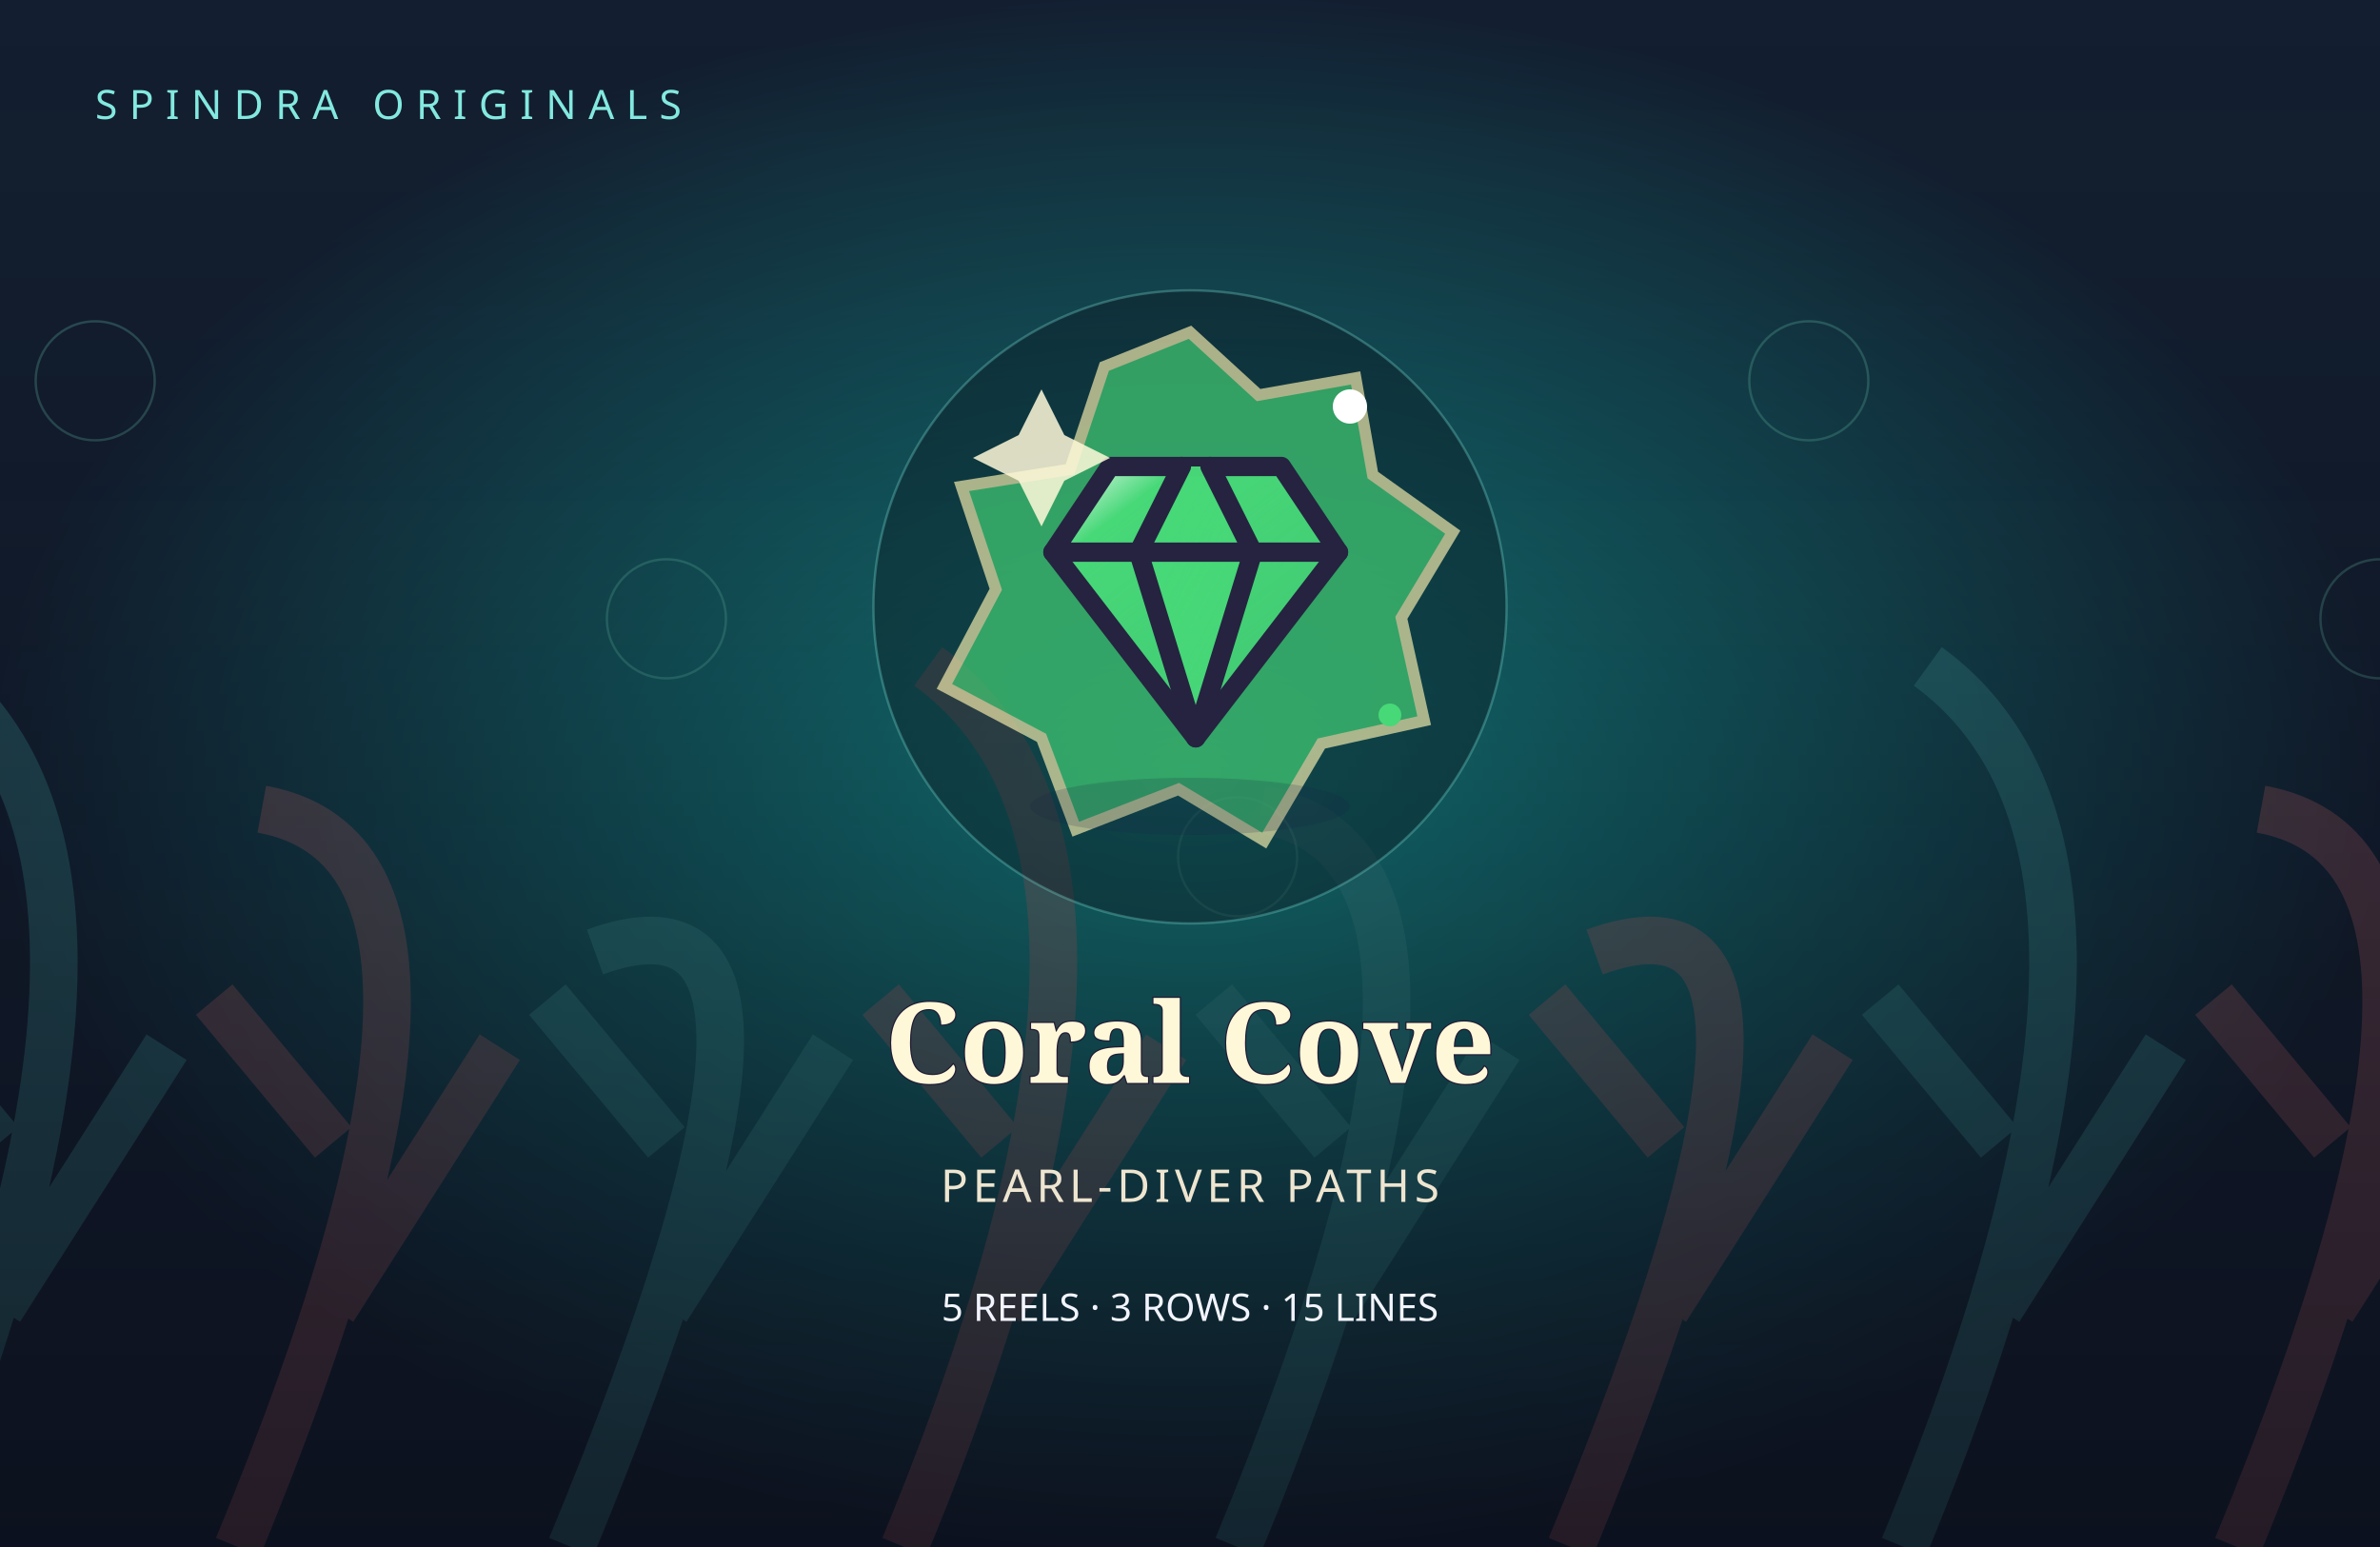
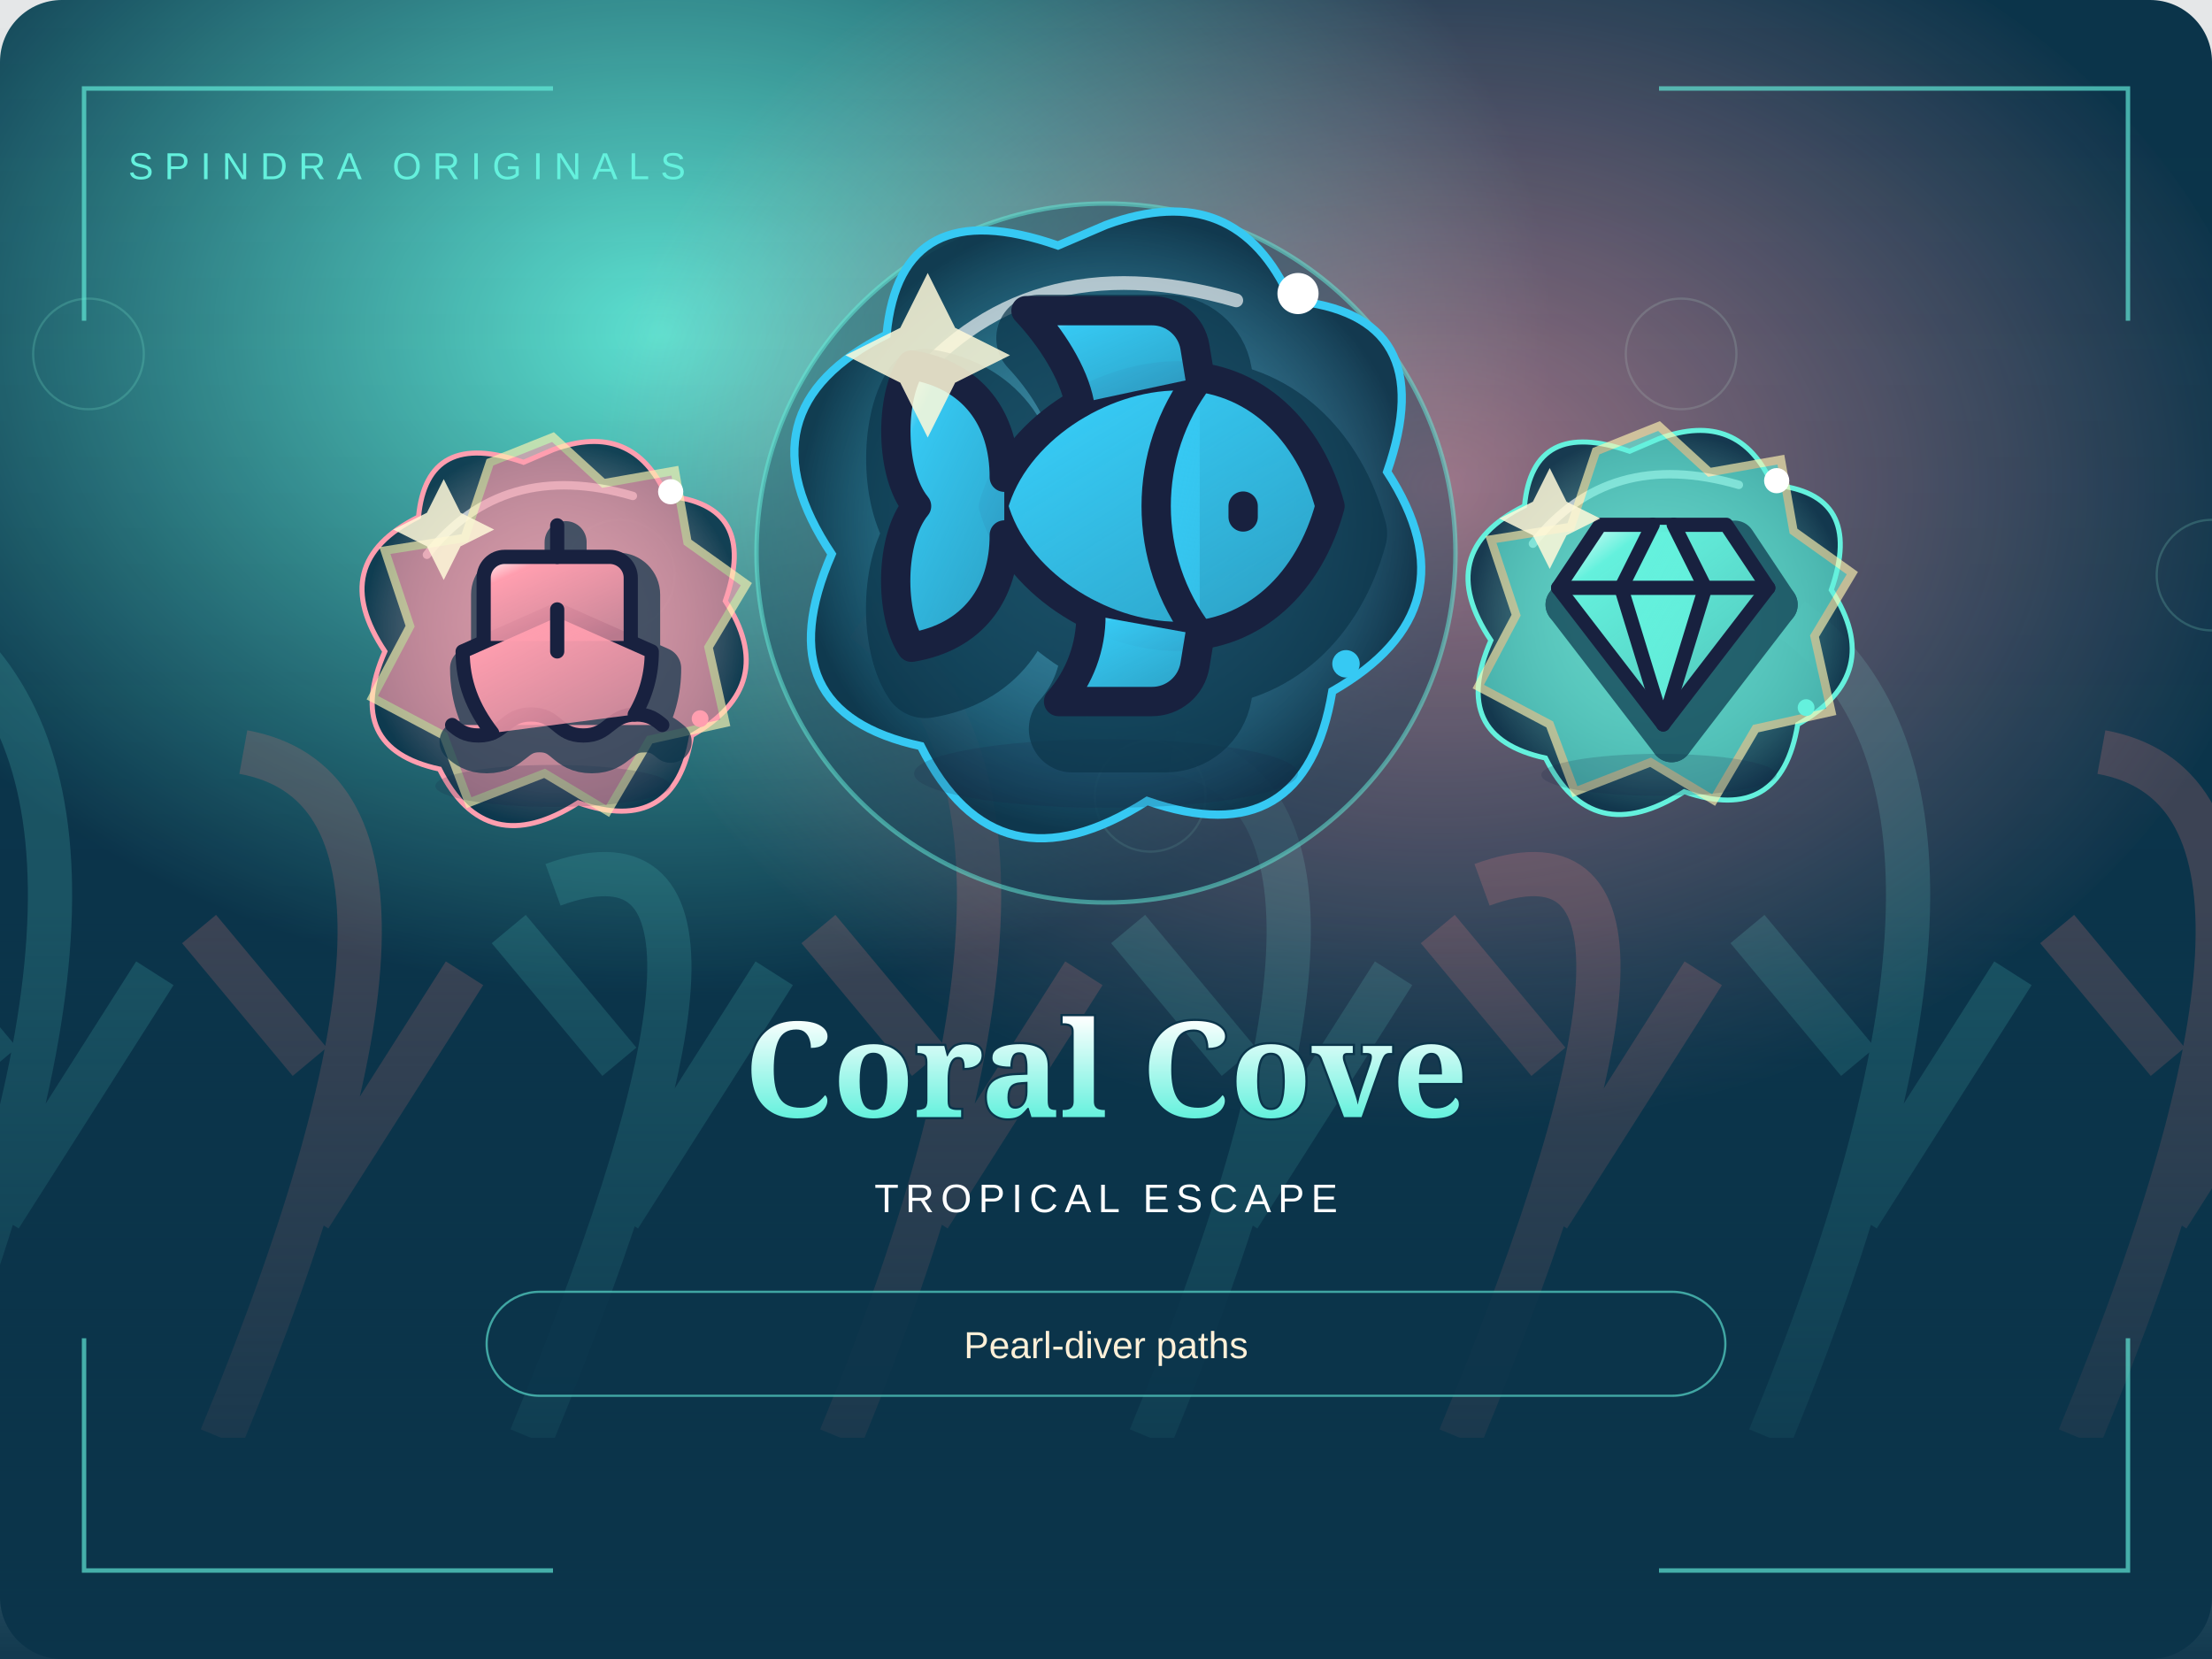
- <svg xmlns="http://www.w3.org/2000/svg" width="1000" height="650" viewBox="0 0 1000 650">
+ <svg xmlns="http://www.w3.org/2000/svg" width="1000" height="750" viewBox="0 0 1000 750">
  <defs>
-     <radialGradient id="bg">
-       <stop stop-color="#15a8a3" />
-       <stop offset="1" stop-color="#152336" />
+     <radialGradient id="cover-bg" cx=".3" cy=".2" r="1">
+       <stop stop-color="#64f1dd" />
+       <stop offset=".4" stop-color="#0b344a" />
+       <stop offset="1" stop-color="#0b344a" />
    </radialGradient>
-     <linearGradient id="shade" x2="0" y2="1">
-       <stop stop-color="#080812" stop-opacity=".15" />
-       <stop offset="1" stop-color="#080812" stop-opacity=".65" />
+     <radialGradient id="cover-halo">
+       <stop stop-color="#ff9eaf" stop-opacity=".65" />
+       <stop offset="1" stop-color="#ff9eaf" stop-opacity="0" />
+     </radialGradient>
+     <linearGradient id="cover-shade" x2="0" y2="1">
+       <stop stop-color="#0b344a" stop-opacity=".05" />
+       <stop offset=".55" stop-color="#0b344a" stop-opacity=".15" />
+       <stop offset="1" stop-color="#0b344a" stop-opacity=".97" />
+     </linearGradient>
+     <linearGradient id="title-ink" x2="0" y2="1">
+       <stop stop-color="#ffffff" />
+       <stop offset="1" stop-color="#64f1dd" />
    </linearGradient>
  </defs>
-   <rect width="1000" height="650" fill="url(#bg)" />
-   <svg x="0" y="0" width="1000" height="650" class="slot-scenery scenery-reef" viewBox="0 0 1000 650" preserveAspectRatio="xMidYMid slice" aria-hidden="true">
-     <path d="M-40 650Q80 360 -30 280M0 550l70-110M0 480l-50-60" fill="none" stroke="#41a5a566" stroke-width="20" />
-     <path d="M100 650Q220 360 110 340M140 550l70-110M140 480l-50-60" fill="none" stroke="#de787955" stroke-width="20" />
-     <path d="M240 650Q360 360 250 400M280 550l70-110M280 480l-50-60" fill="none" stroke="#41a5a566" stroke-width="20" />
-     <path d="M380 650Q500 360 390 280M420 550l70-110M420 480l-50-60" fill="none" stroke="#de787955" stroke-width="20" />
-     <path d="M520 650Q640 360 530 340M560 550l70-110M560 480l-50-60" fill="none" stroke="#41a5a566" stroke-width="20" />
-     <path d="M660 650Q780 360 670 400M700 550l70-110M700 480l-50-60" fill="none" stroke="#de787955" stroke-width="20" />
-     <path d="M800 650Q920 360 810 280M840 550l70-110M840 480l-50-60" fill="none" stroke="#41a5a566" stroke-width="20" />
-     <path d="M940 650Q1060 360 950 340M980 550l70-110M980 480l-50-60" fill="none" stroke="#de787955" stroke-width="20" />
-     <path d="M1080 650Q1200 360 1090 400M1120 550l70-110M1120 480l-50-60" fill="none" stroke="#41a5a566" stroke-width="20" />
-     <circle cx="40" cy="160" r="25" fill="none" stroke="#8affdf44" />
-     <circle cx="280" cy="260" r="25" fill="none" stroke="#8affdf44" />
-     <circle cx="520" cy="360" r="25" fill="none" stroke="#8affdf44" />
-     <circle cx="760" cy="160" r="25" fill="none" stroke="#8affdf44" />
-     <circle cx="1000" cy="260" r="25" fill="none" stroke="#8affdf44" />
-   </svg>
-   <rect width="1000" height="650" fill="url(#shade)" />
-   <circle cx="500" cy="255" r="133" fill="#0a0a1455" stroke="#83e9e0" stroke-opacity=".3" />
-   <svg x="380" y="130" width="240" height="240" class="symbol-frame" viewBox="0 0 100 100" aria-hidden="true">
+   <rect width="1000" height="750" rx="28" fill="url(#cover-bg)" />
+   <g opacity=".8">
+     <svg x="0" y="0" width="1000" height="650" class="slot-scenery scenery-reef" viewBox="0 0 1000 650" preserveAspectRatio="xMidYMid slice" aria-hidden="true">
+       <path d="M-40 650Q80 360 -30 280M0 550l70-110M0 480l-50-60" fill="none" stroke="#41a5a566" stroke-width="20" />
+       <path d="M100 650Q220 360 110 340M140 550l70-110M140 480l-50-60" fill="none" stroke="#de787955" stroke-width="20" />
+       <path d="M240 650Q360 360 250 400M280 550l70-110M280 480l-50-60" fill="none" stroke="#41a5a566" stroke-width="20" />
+       <path d="M380 650Q500 360 390 280M420 550l70-110M420 480l-50-60" fill="none" stroke="#de787955" stroke-width="20" />
+       <path d="M520 650Q640 360 530 340M560 550l70-110M560 480l-50-60" fill="none" stroke="#41a5a566" stroke-width="20" />
+       <path d="M660 650Q780 360 670 400M700 550l70-110M700 480l-50-60" fill="none" stroke="#de787955" stroke-width="20" />
+       <path d="M800 650Q920 360 810 280M840 550l70-110M840 480l-50-60" fill="none" stroke="#41a5a566" stroke-width="20" />
+       <path d="M940 650Q1060 360 950 340M980 550l70-110M980 480l-50-60" fill="none" stroke="#de787955" stroke-width="20" />
+       <path d="M1080 650Q1200 360 1090 400M1120 550l70-110M1120 480l-50-60" fill="none" stroke="#41a5a566" stroke-width="20" />
+       <circle cx="40" cy="160" r="25" fill="none" stroke="#8affdf44" />
+       <circle cx="280" cy="260" r="25" fill="none" stroke="#8affdf44" />
+       <circle cx="520" cy="360" r="25" fill="none" stroke="#8affdf44" />
+       <circle cx="760" cy="160" r="25" fill="none" stroke="#8affdf44" />
+       <circle cx="1000" cy="260" r="25" fill="none" stroke="#8affdf44" />
+     </svg>
+   </g>
+   <ellipse cx="650" cy="220" rx="380" ry="290" fill="url(#cover-halo)" />
+   <rect width="1000" height="750" fill="url(#cover-shade)" />
+   <path d="M38 145V40H250M750 40H962V145M38 605V710H250M750 710H962V605" fill="none" stroke="#64f1dd" stroke-width="2" opacity=".65" />
+   <circle cx="500" cy="250" r="158" fill="#0b344a" fill-opacity=".35" stroke="#64f1dd" stroke-width="2" stroke-opacity=".5" />
+   <svg x="155" y="190" width="190" height="190" class="symbol-frame" viewBox="0 0 100 100" aria-hidden="true">
    <defs>
-       <linearGradient id="R0" x1="0" y1="0" x2=".8" y2="1">
+       <radialGradient id="coral-cove-5-155-R0-medal">
+         <stop stop-color="#ff9eaf" stop-opacity=".35" />
+         <stop offset="1" stop-color="#0b344a" stop-opacity=".9" />
+       </radialGradient>
+       <linearGradient id="coral-cove-5-155-R0" x1="0" y1="0" x2=".8" y2="1">
        <stop stop-color="#ffffff" />
-         <stop offset=".22" stop-color="#47d878" />
-         <stop offset="1" stop-color="#47d878" stop-opacity=".7" />
+         <stop offset=".22" stop-color="#ff9eaf" />
+         <stop offset="1" stop-color="#ff9eaf" stop-opacity=".7" />
      </linearGradient>
    </defs>
-     <path d="M50 4L62 15L79 12L82 29L96 39L87 54L91 72L73 76L63 93L48 84L30 91L24 75L7 66L16 49L10 31L29 28L35 10Z" fill="#47d878" stroke="#fff4b1" stroke-width="2" opacity=".65" />
+     <path d="M50 7Q69 0 77 18Q99 20 91 43Q104 63 83 75Q79 99 56 91Q34 105 23 83Q0 78 10 55Q-4 34 18 23Q20 2 43 10Z" fill="url(#coral-cove-5-155-R0-medal)" stroke="#ff9eaf" stroke-width="1.2" />
+     <path d="M20 32Q38 9 69 18" fill="none" stroke="#ffffff" stroke-opacity=".65" stroke-width="2" stroke-linecap="round" />
+     <path d="M50 4L62 15L79 12L82 29L96 39L87 54L91 72L73 76L63 93L48 84L30 91L24 75L7 66L16 49L10 31L29 28L35 10Z" fill="#ff9eaf" stroke="#fff4b1" stroke-width="2" opacity=".65" />
    <ellipse cx="50" cy="87" rx="28" ry="5" fill="#172243" opacity=".18" />
-     <svg width="60" height="60" viewBox="0 0 24 24" fill="url(#R0)" stroke="#252340" stroke-width="1.35" stroke-linecap="round" stroke-linejoin="round" class="lucide lucide-gem" x="21" y="20">
+     <svg width="60" height="60" viewBox="0 0 24 24" fill="#0b344a" stroke="#0b344a" stroke-width="4" stroke-linecap="round" stroke-linejoin="round" class="lucide lucide-ship" x="23" y="24" opacity=".7">
+       <path d="M2 21c.6.5 1.2 1 2.5 1 2.5 0 2.5-2 5-2 1.3 0 1.9.5 2.5 1 .6.5 1.2 1 2.5 1 2.5 0 2.5-2 5-2 1.3 0 1.9.5 2.5 1" />
+       <path d="M19.38 20A11.6 11.6 0 0 0 21 14l-9-4-9 4c0 2.9.94 5.34 2.81 7.76" />
+       <path d="M19 13V7a2 2 0 0 0-2-2H7a2 2 0 0 0-2 2v6" />
+       <path d="M12 10v4" />
+       <path d="M12 2v3" />
+     </svg>
+     <svg width="60" height="60" viewBox="0 0 24 24" fill="url(#coral-cove-5-155-R0)" stroke="#18213f" stroke-width="1.35" stroke-linecap="round" stroke-linejoin="round" class="lucide lucide-ship" x="21" y="20">
+       <path d="M2 21c.6.5 1.2 1 2.5 1 2.5 0 2.5-2 5-2 1.3 0 1.9.5 2.5 1 .6.5 1.2 1 2.5 1 2.5 0 2.5-2 5-2 1.3 0 1.9.5 2.5 1" />
+       <path d="M19.38 20A11.6 11.6 0 0 0 21 14l-9-4-9 4c0 2.9.94 5.34 2.81 7.76" />
+       <path d="M19 13V7a2 2 0 0 0-2-2H7a2 2 0 0 0-2 2v6" />
+       <path d="M12 10v4" />
+       <path d="M12 2v3" />
+     </svg>
+     <path d="M20 22L24 14L28 22L36 26L28 30L24 38L20 30L12 26Z" fill="#fff9d9" opacity=".85" />
+     <circle cx="78" cy="17" r="3" fill="#fff" />
+     <circle cx="85" cy="71" r="2" fill="#ff9eaf" />
+   </svg>
+   <svg x="655" y="185" width="190" height="190" class="symbol-frame" viewBox="0 0 100 100" aria-hidden="true">
+     <defs>
+       <radialGradient id="coral-cove-6-655-R0-medal">
+         <stop stop-color="#64f1dd" stop-opacity=".35" />
+         <stop offset="1" stop-color="#0b344a" stop-opacity=".9" />
+       </radialGradient>
+       <linearGradient id="coral-cove-6-655-R0" x1="0" y1="0" x2=".8" y2="1">
+         <stop stop-color="#ffffff" />
+         <stop offset=".22" stop-color="#64f1dd" />
+         <stop offset="1" stop-color="#64f1dd" stop-opacity=".7" />
+       </linearGradient>
+     </defs>
+     <path d="M50 7Q69 0 77 18Q99 20 91 43Q104 63 83 75Q79 99 56 91Q34 105 23 83Q0 78 10 55Q-4 34 18 23Q20 2 43 10Z" fill="url(#coral-cove-6-655-R0-medal)" stroke="#64f1dd" stroke-width="1.2" />
+     <path d="M20 32Q38 9 69 18" fill="none" stroke="#ffffff" stroke-opacity=".65" stroke-width="2" stroke-linecap="round" />
+     <path d="M50 4L62 15L79 12L82 29L96 39L87 54L91 72L73 76L63 93L48 84L30 91L24 75L7 66L16 49L10 31L29 28L35 10Z" fill="#64f1dd" stroke="#fff4b1" stroke-width="2" opacity=".65" />
+     <ellipse cx="50" cy="87" rx="28" ry="5" fill="#172243" opacity=".18" />
+     <svg width="60" height="60" viewBox="0 0 24 24" fill="#0b344a" stroke="#0b344a" stroke-width="4" stroke-linecap="round" stroke-linejoin="round" class="lucide lucide-gem" x="23" y="24" opacity=".7">
+       <path d="M6 3h12l4 6-10 13L2 9Z" />
+       <path d="M11 3 8 9l4 13 4-13-3-6" />
+       <path d="M2 9h20" />
+     </svg>
+     <svg width="60" height="60" viewBox="0 0 24 24" fill="url(#coral-cove-6-655-R0)" stroke="#18213f" stroke-width="1.35" stroke-linecap="round" stroke-linejoin="round" class="lucide lucide-gem" x="21" y="20">
      <path d="M6 3h12l4 6-10 13L2 9Z" />
      <path d="M11 3 8 9l4 13 4-13-3-6" />
      <path d="M2 9h20" />
    </svg>
    <path d="M20 22L24 14L28 22L36 26L28 30L24 38L20 30L12 26Z" fill="#fff9d9" opacity=".85" />
    <circle cx="78" cy="17" r="3" fill="#fff" />
-     <circle cx="85" cy="71" r="2" fill="#47d878" />
+     <circle cx="85" cy="71" r="2" fill="#64f1dd" />
  </svg>
-   <text x="40" y="50" fill="#83e9e0" font-size="17" font-family="sans-serif" letter-spacing="5">SPINDRA ORIGINALS</text>
-   <text x="500" y="455" text-anchor="middle" fill="#fff8d8" stroke="#201b35" stroke-width="1" paint-order="stroke" font-size="47" font-family="Georgia,serif" font-weight="bold">Coral Cove</text>
-   <text x="500" y="505" text-anchor="middle" fill="#eee5d0" font-size="19" font-family="sans-serif" letter-spacing="2">PEARL-DIVER PATHS</text>
-   <text x="500" y="555" text-anchor="middle" fill="#f2f4ff" font-size="16" font-family="sans-serif">5 REELS · 3 ROWS · 15 LINES</text>
+   <svg x="345" y="80" width="310" height="310" class="symbol-frame" viewBox="0 0 100 100" aria-hidden="true">
+     <defs>
+       <radialGradient id="coral-cove-0-345-R0-medal">
+         <stop stop-color="#36c9f3" stop-opacity=".35" />
+         <stop offset="1" stop-color="#0b344a" stop-opacity=".9" />
+       </radialGradient>
+       <linearGradient id="coral-cove-0-345-R0" x1="0" y1="0" x2=".8" y2="1">
+         <stop stop-color="#ffffff" />
+         <stop offset=".22" stop-color="#36c9f3" />
+         <stop offset="1" stop-color="#36c9f3" stop-opacity=".7" />
+       </linearGradient>
+     </defs>
+     <path d="M50 7Q69 0 77 18Q99 20 91 43Q104 63 83 75Q79 99 56 91Q34 105 23 83Q0 78 10 55Q-4 34 18 23Q20 2 43 10Z" fill="url(#coral-cove-0-345-R0-medal)" stroke="#36c9f3" stroke-width="1.2" />
+     <path d="M20 32Q38 9 69 18" fill="none" stroke="#ffffff" stroke-opacity=".65" stroke-width="2" stroke-linecap="round" />
+     <ellipse cx="50" cy="87" rx="28" ry="5" fill="#172243" opacity=".18" />
+     <svg width="76" height="76" viewBox="0 0 24 24" fill="#0b344a" stroke="#0b344a" stroke-width="4" stroke-linecap="round" stroke-linejoin="round" class="lucide lucide-fish" x="15" y="14" opacity=".7">
+       <path d="M6.5 12c.94-3.46 4.94-6 8.5-6 3.56 0 6.06 2.54 7 6-.94 3.47-3.44 6-7 6s-7.56-2.53-8.5-6Z" />
+       <path d="M18 12v.5" />
+       <path d="M16 17.93a9.77 9.77 0 0 1 0-11.86" />
+       <path d="M7 10.67C7 8 5.58 5.97 2.73 5.5c-1 1.5-1 5 .23 6.5-1.24 1.5-1.24 5-.23 6.5C5.58 18.03 7 16 7 13.33" />
+       <path d="M10.46 7.26C10.2 5.88 9.17 4.24 8 3h5.8a2 2 0 0 1 1.98 1.67l.23 1.4" />
+       <path d="m16.01 17.93-.23 1.4A2 2 0 0 1 13.8 21H9.5a5.96 5.96 0 0 0 1.49-3.98" />
+     </svg>
+     <svg width="76" height="76" viewBox="0 0 24 24" fill="url(#coral-cove-0-345-R0)" stroke="#18213f" stroke-width="1.35" stroke-linecap="round" stroke-linejoin="round" class="lucide lucide-fish" x="13" y="10">
+       <path d="M6.5 12c.94-3.46 4.94-6 8.5-6 3.56 0 6.06 2.54 7 6-.94 3.47-3.44 6-7 6s-7.56-2.53-8.5-6Z" />
+       <path d="M18 12v.5" />
+       <path d="M16 17.93a9.77 9.77 0 0 1 0-11.86" />
+       <path d="M7 10.67C7 8 5.58 5.97 2.73 5.5c-1 1.5-1 5 .23 6.5-1.24 1.5-1.24 5-.23 6.5C5.58 18.03 7 16 7 13.33" />
+       <path d="M10.46 7.26C10.2 5.88 9.17 4.24 8 3h5.8a2 2 0 0 1 1.98 1.67l.23 1.4" />
+       <path d="m16.01 17.93-.23 1.4A2 2 0 0 1 13.8 21H9.5a5.96 5.96 0 0 0 1.49-3.98" />
+     </svg>
+     <path d="M20 22L24 14L28 22L36 26L28 30L24 38L20 30L12 26Z" fill="#fff9d9" opacity=".85" />
+     <circle cx="78" cy="17" r="3" fill="#fff" />
+     <circle cx="85" cy="71" r="2" fill="#36c9f3" />
+   </svg>
+   <text x="58" y="81" fill="#64f1dd" font-size="17" font-family="Arial,sans-serif" letter-spacing="5">SPINDRA ORIGINALS</text>
+   <text x="500" y="505" text-anchor="middle" fill="url(#title-ink)" stroke="#0b344a" stroke-width="2" paint-order="stroke" font-size="60" font-family="Georgia,serif" font-weight="900">Coral Cove</text>
+   <text x="500" y="548" text-anchor="middle" fill="#fff" font-size="18" font-family="Arial,sans-serif" letter-spacing="3">TROPICAL ESCAPE</text>
+   <rect x="220" y="584" width="560" height="47" rx="24" fill="#0b344a" fill-opacity=".85" stroke="#64f1dd" stroke-opacity=".6" />
+   <text x="500" y="614" text-anchor="middle" fill="#fff0d8" font-size="17" font-family="Arial,sans-serif">Pearl-diver paths</text>
</svg>
